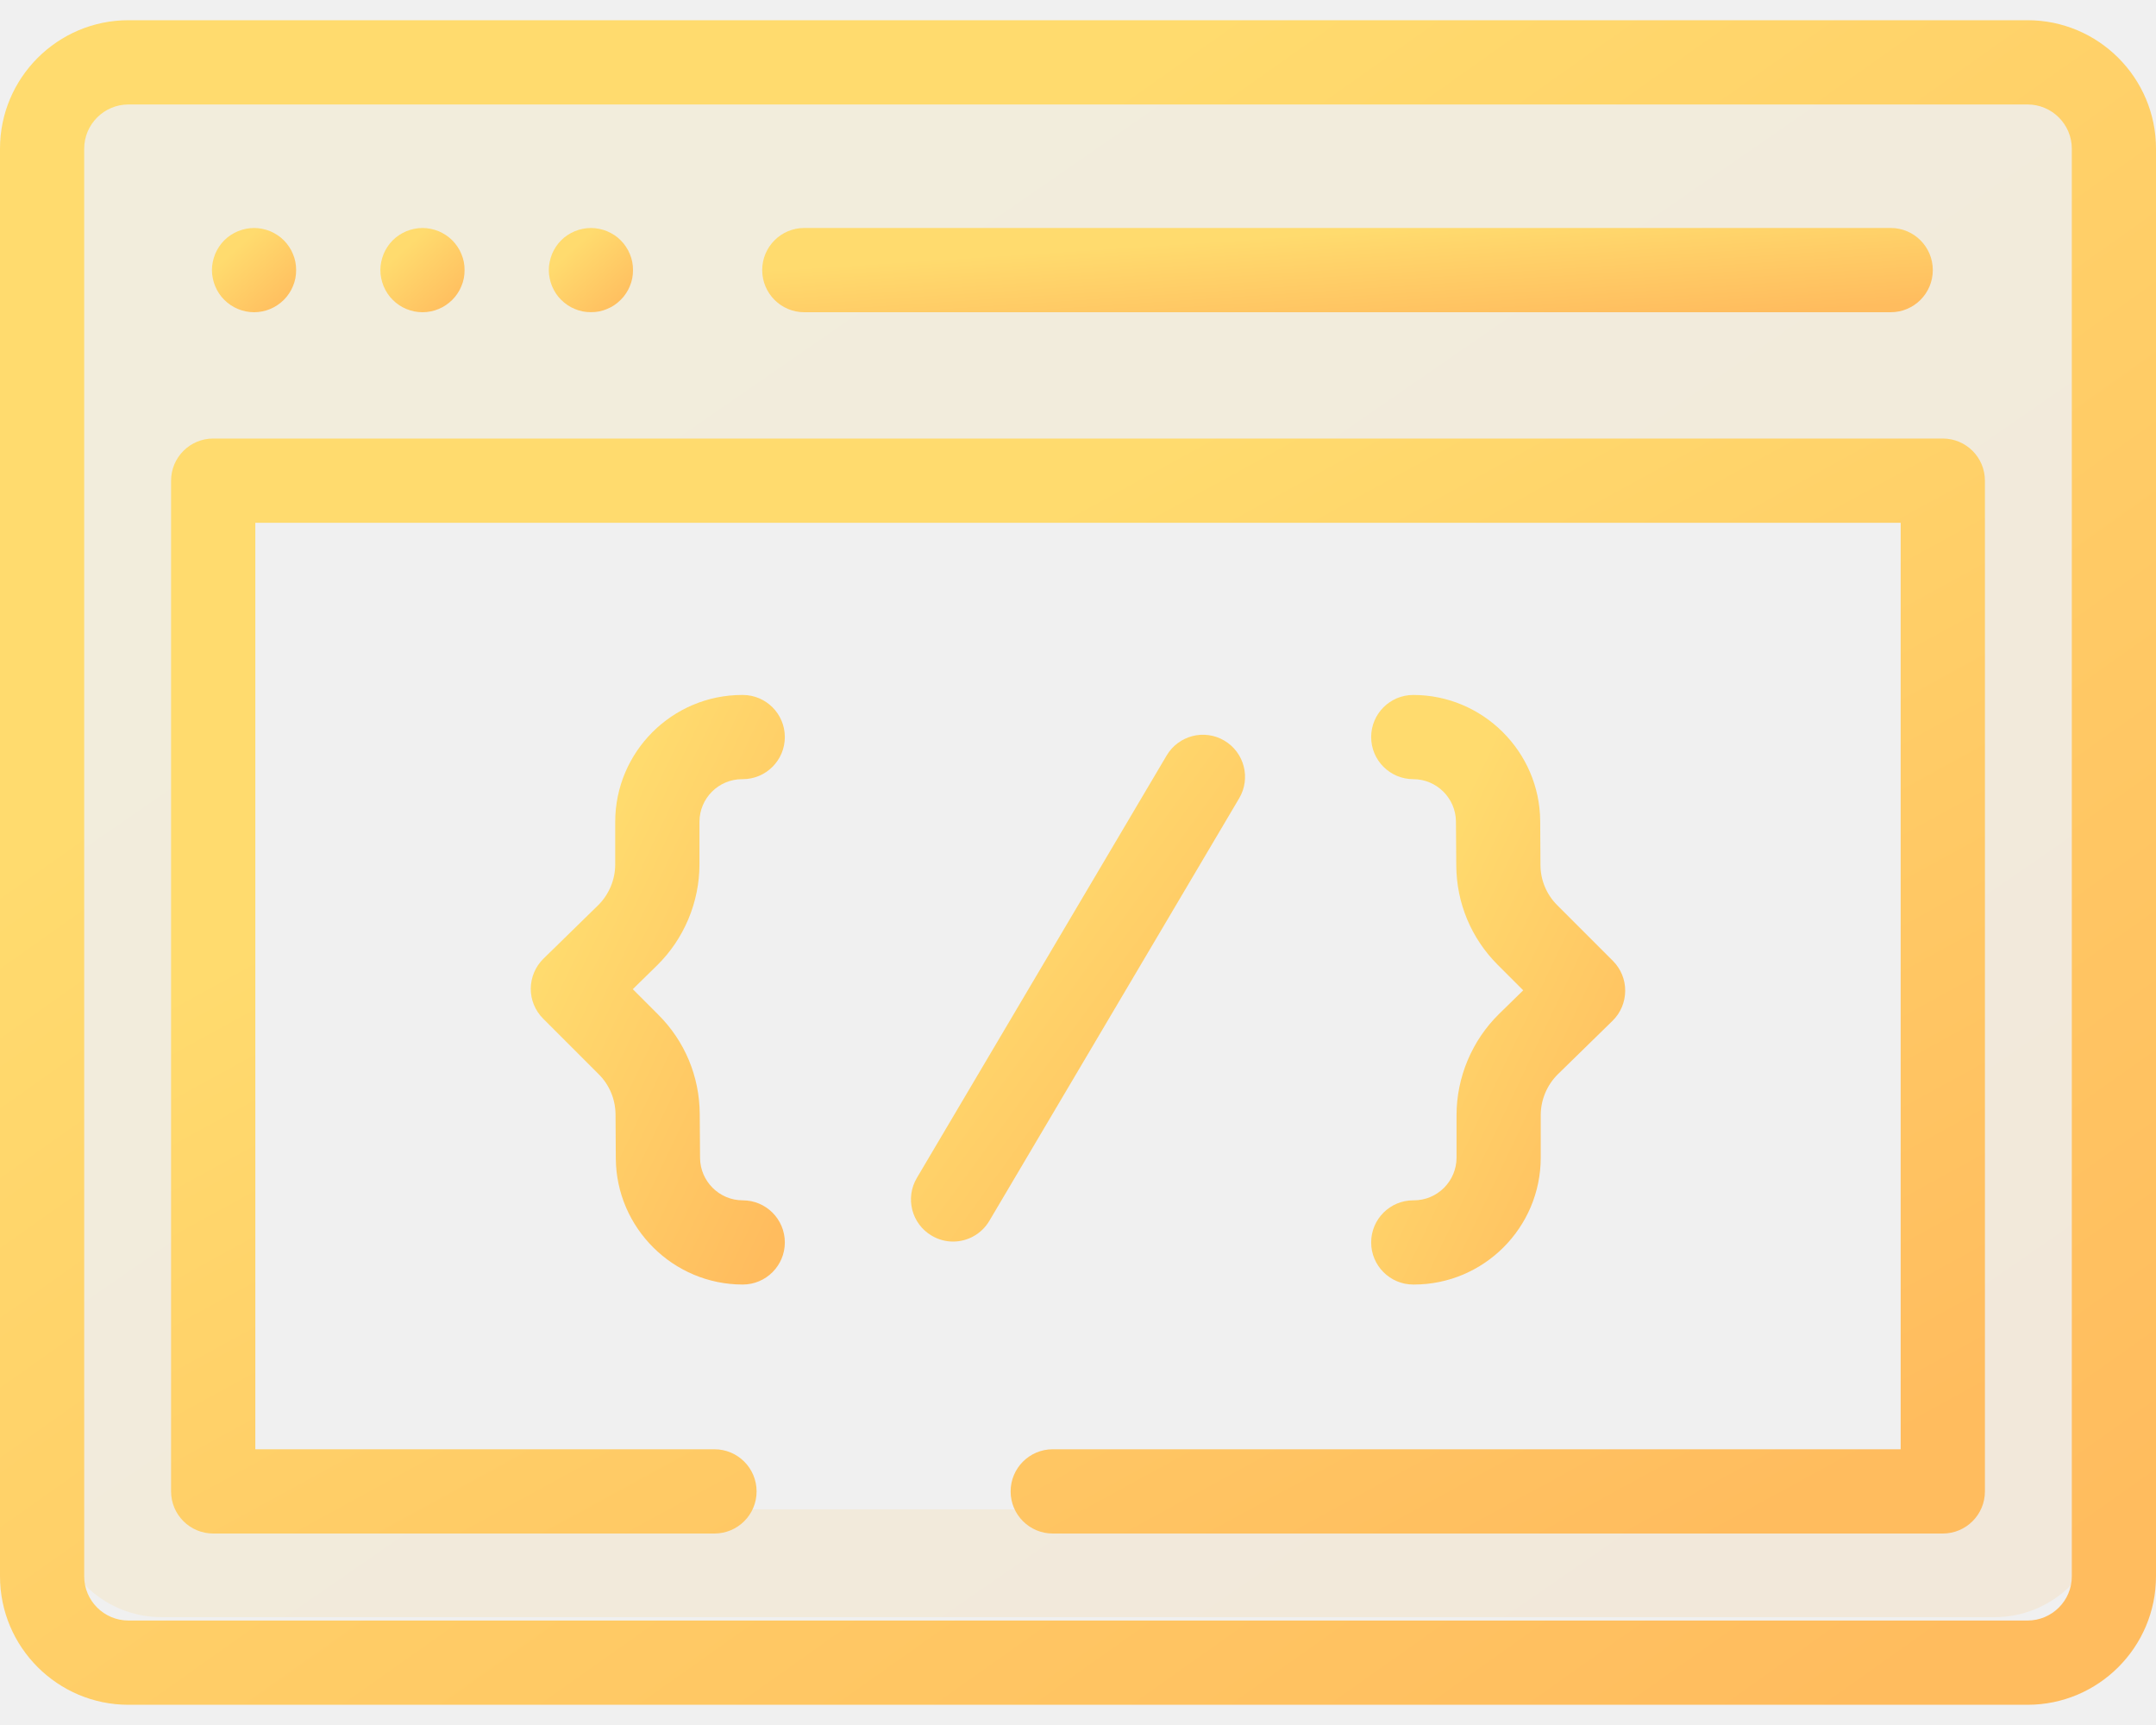
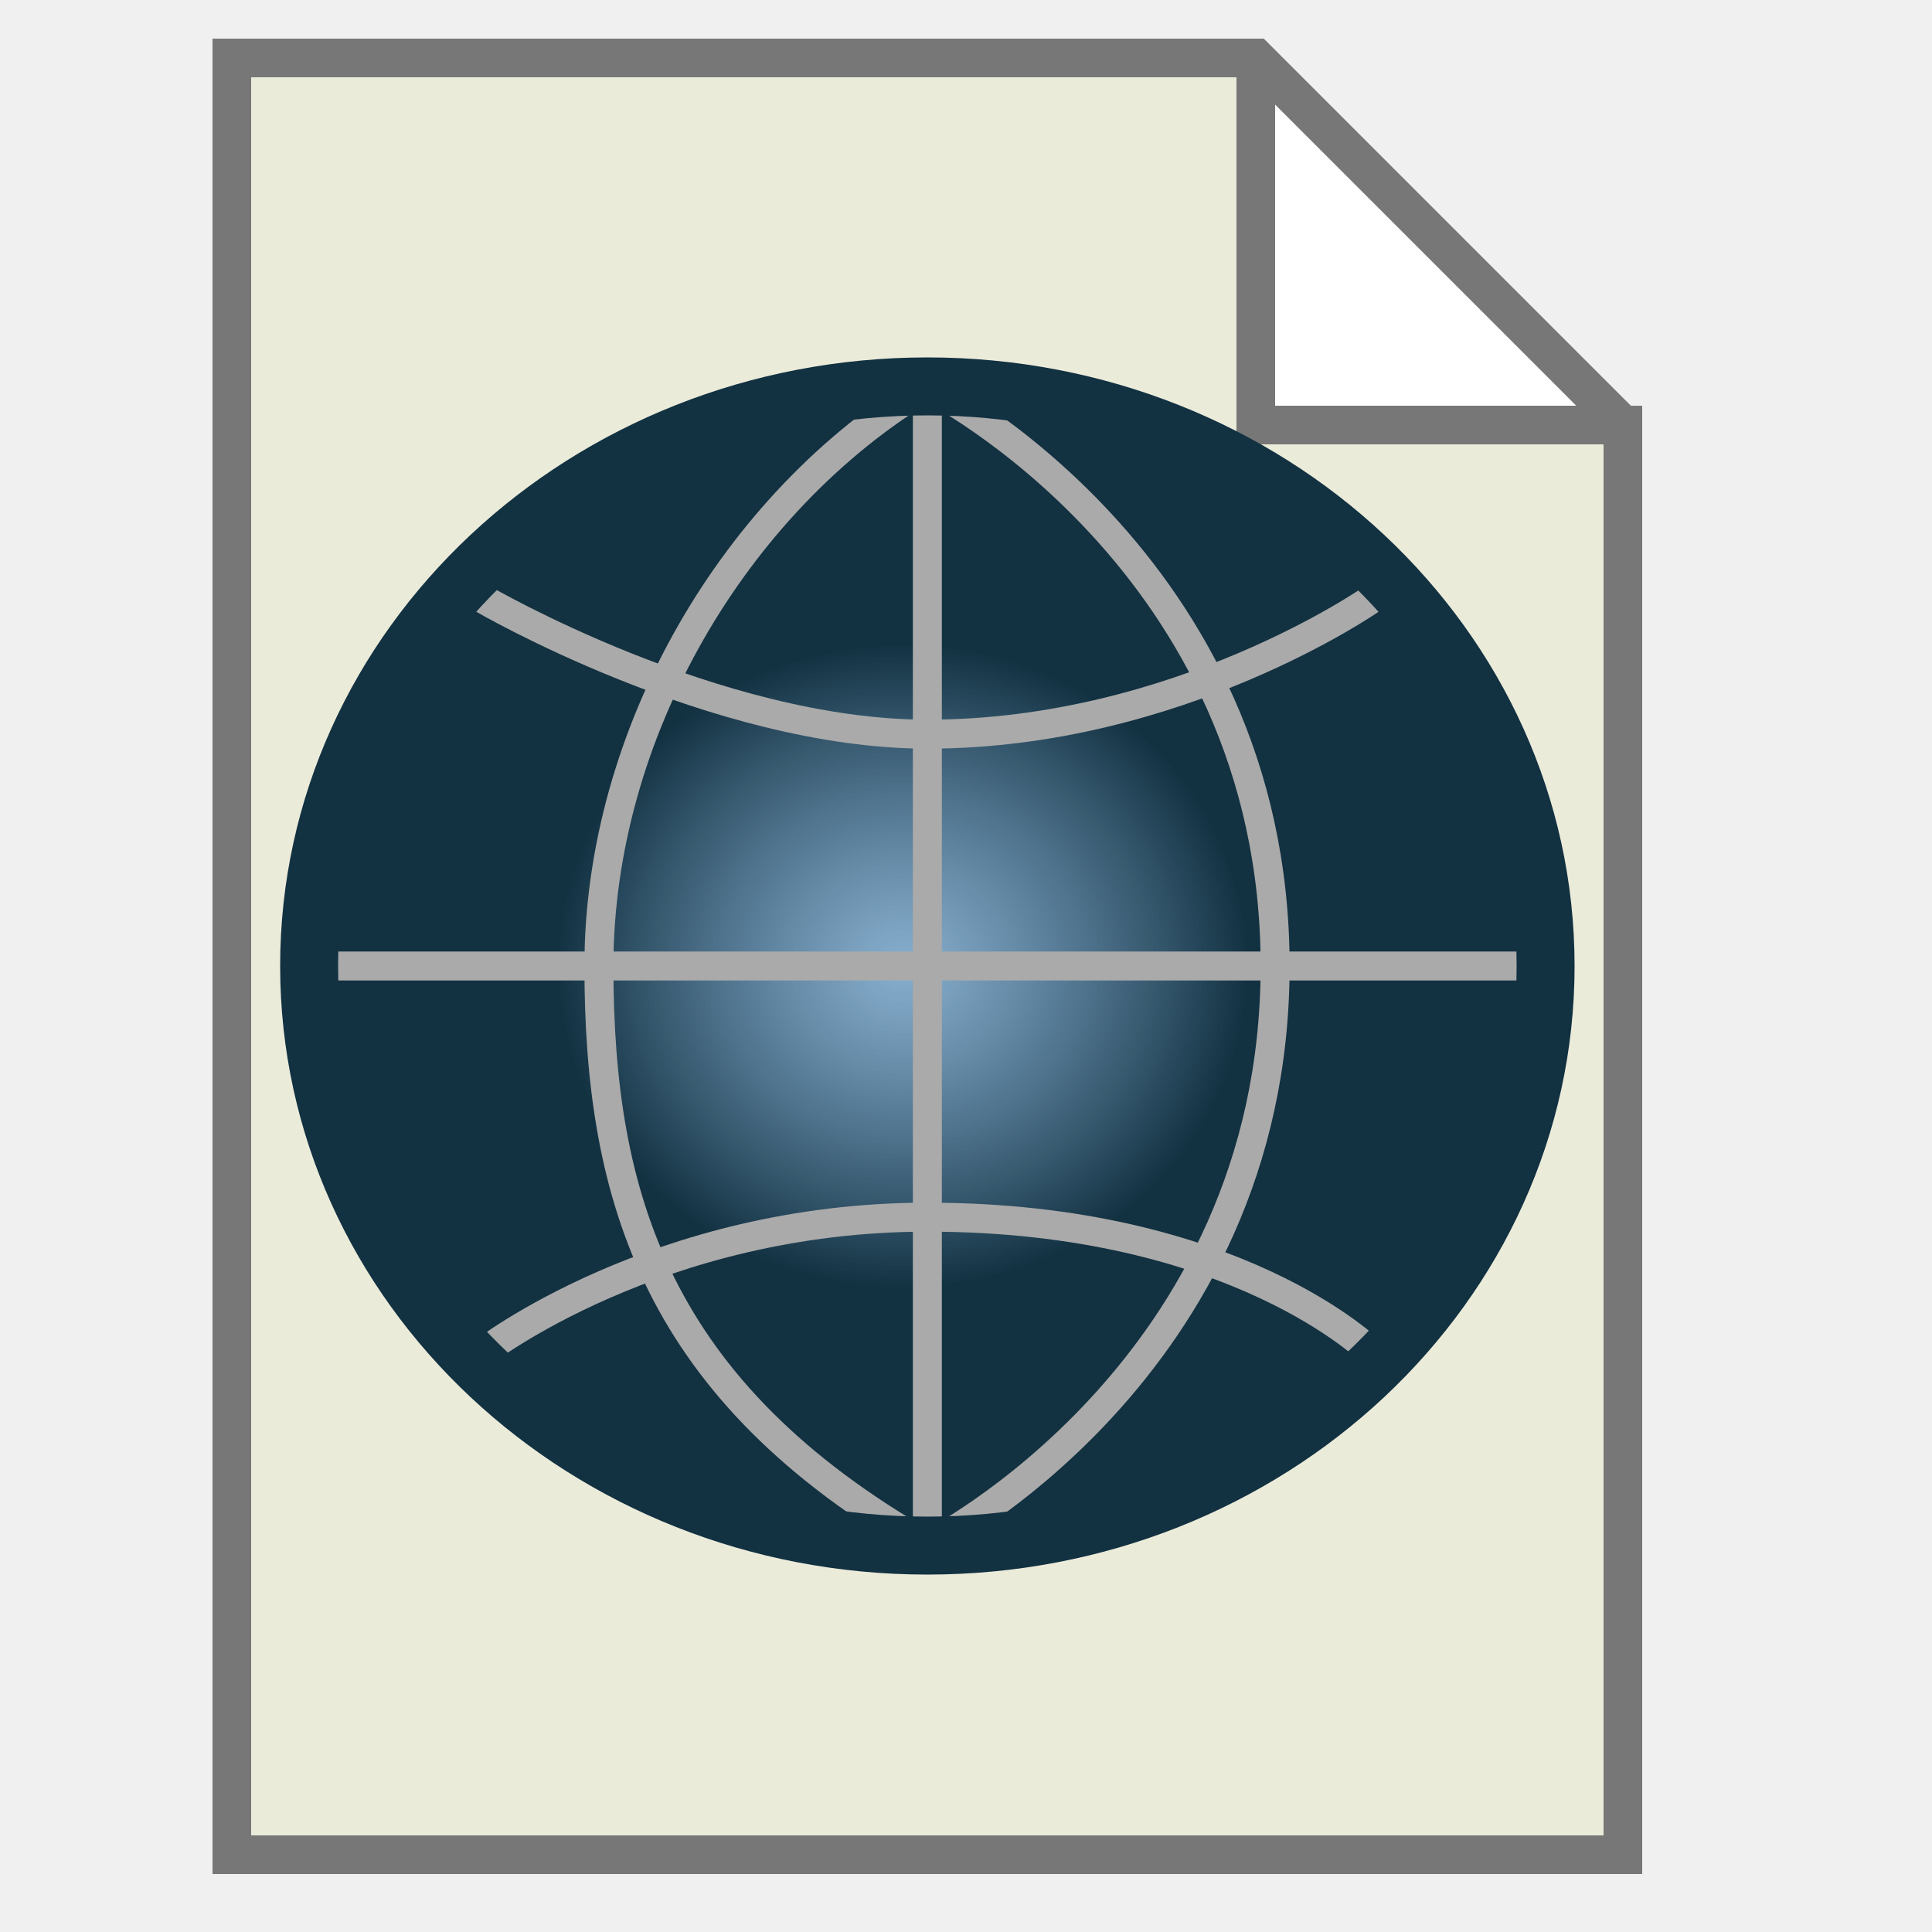
- <svg xmlns="http://www.w3.org/2000/svg" width="40" height="32" viewBox="0 0 40 32" fill="none">
-   <path opacity="0.15" fill-rule="evenodd" clip-rule="evenodd" d="M3 1C1.895 1 1 1.895 1 3V28C1 29.105 1.895 30 3 30H37C38.105 30 39 29.105 39 28V3C39 1.895 38.105 1 37 1H3ZM36 9H4V28H36V9Z" fill="url(#paint0_linear)" />
-   <path d="M37.617 0.375H2.383C1.069 0.375 0 1.444 0 2.758V29.242C0 30.556 1.069 31.625 2.383 31.625H37.617C38.931 31.625 40 30.556 40 29.242V2.758C40 1.444 38.931 0.375 37.617 0.375ZM38.438 29.242C38.438 29.695 38.069 30.062 37.617 30.062H2.383C1.931 30.062 1.562 29.695 1.562 29.242V2.758C1.562 2.306 1.931 1.938 2.383 1.938H37.617C38.069 1.938 38.438 2.306 38.438 2.758V29.242Z" fill="url(#paint1_linear)" />
-   <path d="M14.922 5.792H35.078C35.51 5.792 35.859 5.442 35.859 5.01C35.859 4.579 35.51 4.229 35.078 4.229H14.922C14.49 4.229 14.141 4.579 14.141 5.01C14.141 5.442 14.49 5.792 14.922 5.792Z" fill="url(#paint2_linear)" />
-   <path d="M3.992 5.309C4.012 5.356 4.036 5.402 4.064 5.444C4.092 5.487 4.125 5.527 4.161 5.562C4.306 5.709 4.508 5.792 4.713 5.792C4.765 5.792 4.816 5.787 4.866 5.777C4.916 5.767 4.966 5.752 5.013 5.732C5.06 5.713 5.105 5.688 5.147 5.66C5.19 5.631 5.23 5.598 5.266 5.563C5.302 5.527 5.334 5.487 5.363 5.444C5.392 5.402 5.416 5.356 5.435 5.309C5.455 5.262 5.47 5.213 5.48 5.163C5.49 5.113 5.494 5.061 5.494 5.01C5.494 4.959 5.49 4.908 5.48 4.858C5.47 4.808 5.455 4.759 5.435 4.712C5.416 4.664 5.392 4.619 5.363 4.577C5.334 4.534 5.302 4.494 5.266 4.458C5.23 4.422 5.19 4.389 5.147 4.361C5.105 4.333 5.06 4.309 5.013 4.289C4.966 4.27 4.916 4.255 4.866 4.245C4.766 4.224 4.662 4.224 4.561 4.245C4.511 4.255 4.462 4.27 4.415 4.289C4.367 4.309 4.322 4.333 4.28 4.361C4.237 4.389 4.197 4.422 4.161 4.458C4.125 4.494 4.092 4.534 4.064 4.577C4.036 4.619 4.012 4.664 3.992 4.712C3.973 4.759 3.958 4.808 3.948 4.858C3.937 4.908 3.932 4.959 3.932 5.01C3.932 5.061 3.937 5.113 3.948 5.163C3.958 5.213 3.973 5.262 3.992 5.309Z" fill="url(#paint3_linear)" />
-   <path d="M7.117 5.309C7.137 5.356 7.161 5.402 7.189 5.444C7.217 5.487 7.25 5.527 7.286 5.562C7.431 5.709 7.633 5.792 7.838 5.792C7.89 5.792 7.941 5.787 7.991 5.777C8.041 5.767 8.091 5.752 8.138 5.732C8.185 5.713 8.23 5.688 8.272 5.66C8.315 5.631 8.355 5.598 8.391 5.563C8.427 5.527 8.459 5.487 8.488 5.444C8.517 5.402 8.541 5.356 8.56 5.309C8.58 5.262 8.595 5.213 8.605 5.163C8.615 5.113 8.619 5.061 8.619 5.01C8.619 4.959 8.615 4.908 8.605 4.858C8.595 4.808 8.58 4.759 8.56 4.712C8.541 4.664 8.517 4.619 8.488 4.577C8.459 4.534 8.427 4.494 8.391 4.458C8.355 4.422 8.315 4.389 8.272 4.361C8.23 4.333 8.185 4.309 8.138 4.289C8.091 4.27 8.041 4.255 7.991 4.245C7.891 4.224 7.787 4.224 7.686 4.245C7.636 4.255 7.587 4.27 7.54 4.289C7.492 4.309 7.447 4.333 7.405 4.361C7.362 4.389 7.322 4.422 7.286 4.458C7.25 4.494 7.217 4.534 7.189 4.577C7.161 4.619 7.137 4.664 7.117 4.712C7.098 4.759 7.083 4.808 7.073 4.858C7.062 4.908 7.057 4.959 7.057 5.01C7.057 5.061 7.062 5.113 7.073 5.163C7.083 5.213 7.098 5.262 7.117 5.309Z" fill="url(#paint4_linear)" />
-   <path d="M10.242 5.309C10.262 5.356 10.286 5.402 10.314 5.444C10.342 5.487 10.375 5.527 10.411 5.562C10.447 5.598 10.487 5.631 10.53 5.66C10.572 5.688 10.617 5.713 10.665 5.732C10.712 5.752 10.761 5.767 10.811 5.777C10.861 5.787 10.912 5.791 10.963 5.791C11.015 5.791 11.066 5.787 11.116 5.777C11.166 5.767 11.216 5.752 11.262 5.732C11.309 5.713 11.355 5.688 11.398 5.66C11.44 5.631 11.48 5.598 11.516 5.562C11.552 5.527 11.585 5.487 11.613 5.444C11.642 5.402 11.666 5.356 11.685 5.309C11.705 5.262 11.72 5.213 11.73 5.163C11.74 5.113 11.744 5.061 11.744 5.01C11.744 4.959 11.74 4.908 11.73 4.858C11.72 4.808 11.705 4.759 11.685 4.712C11.666 4.664 11.642 4.619 11.613 4.577C11.585 4.534 11.552 4.494 11.516 4.458C11.48 4.422 11.44 4.389 11.398 4.361C11.355 4.333 11.309 4.309 11.262 4.289C11.216 4.27 11.166 4.255 11.116 4.245C11.016 4.224 10.912 4.224 10.811 4.245C10.761 4.255 10.712 4.27 10.665 4.289C10.617 4.309 10.572 4.333 10.53 4.361C10.487 4.389 10.447 4.422 10.411 4.458C10.375 4.494 10.342 4.534 10.314 4.577C10.286 4.619 10.262 4.664 10.242 4.712C10.223 4.759 10.208 4.808 10.198 4.858C10.187 4.908 10.182 4.959 10.182 5.01C10.182 5.061 10.187 5.113 10.198 5.163C10.208 5.213 10.223 5.262 10.242 5.309Z" fill="url(#paint5_linear)" />
-   <path d="M22.715 13.739C22.344 13.519 21.865 13.643 21.645 14.014L17.01 21.852C16.79 22.224 16.913 22.703 17.285 22.922C17.409 22.996 17.546 23.032 17.682 23.032C17.949 23.032 18.209 22.894 18.355 22.648L22.99 14.809C23.21 14.438 23.087 13.959 22.715 13.739Z" fill="url(#paint6_linear)" />
-   <path d="M12.977 16.035V15.246C12.977 14.809 13.332 14.454 13.769 14.454H13.78C14.211 14.454 14.561 14.104 14.561 13.673C14.561 13.242 14.211 12.892 13.78 12.892H13.769C12.471 12.892 11.414 13.948 11.414 15.246V16.035C11.414 16.319 11.298 16.596 11.095 16.795L10.082 17.785C9.933 17.931 9.849 18.131 9.847 18.34C9.846 18.548 9.929 18.749 10.076 18.896L11.108 19.928C11.307 20.126 11.417 20.391 11.42 20.672L11.425 21.491C11.434 22.78 12.49 23.829 13.78 23.829C14.211 23.829 14.561 23.479 14.561 23.048C14.561 22.616 14.211 22.267 13.78 22.267C13.346 22.267 12.991 21.914 12.988 21.48L12.982 20.661C12.977 19.966 12.704 19.313 12.213 18.823L11.74 18.35L12.187 17.912C12.689 17.421 12.977 16.737 12.977 16.035Z" fill="url(#paint7_linear)" />
-   <path d="M27.023 20.686V21.474C27.023 21.911 26.668 22.267 26.231 22.267H26.22C25.789 22.267 25.439 22.616 25.439 23.048C25.439 23.479 25.789 23.829 26.22 23.829H26.231C27.529 23.829 28.585 22.773 28.585 21.474V20.686C28.585 20.402 28.702 20.125 28.905 19.926L29.918 18.936C30.067 18.79 30.151 18.59 30.152 18.381C30.154 18.172 30.071 17.972 29.923 17.824L28.892 16.793C28.693 16.595 28.582 16.33 28.58 16.049L28.575 15.23C28.566 13.941 27.509 12.892 26.22 12.892C25.789 12.892 25.439 13.242 25.439 13.673C25.439 14.104 25.789 14.454 26.22 14.454C26.654 14.454 27.009 14.807 27.012 15.241L27.018 16.059C27.023 16.754 27.296 17.407 27.787 17.898L28.26 18.371L27.812 18.809C27.311 19.3 27.023 19.984 27.023 20.686Z" fill="url(#paint8_linear)" />
-   <path d="M36.044 8.135H3.956C3.524 8.135 3.174 8.485 3.174 8.917V27.667C3.174 28.098 3.524 28.448 3.956 28.448H13.255C13.687 28.448 14.037 28.098 14.037 27.667C14.037 27.235 13.687 26.885 13.255 26.885H4.737V9.698H35.263V26.885H19.531C19.1 26.885 18.75 27.235 18.75 27.667C18.75 28.098 19.1 28.448 19.531 28.448H36.044C36.476 28.448 36.826 28.098 36.826 27.667V8.917C36.826 8.485 36.476 8.135 36.044 8.135Z" fill="url(#paint9_linear)" />
+ <svg xmlns="http://www.w3.org/2000/svg" width="800" height="800" viewBox="0 0 100 100">
+   <path style="fill:#fff;stroke:none" d="M65 3v19h19z" />
+   <path style="fill:#ebebda;stroke:#777;stroke-width:2" d="M65 3v19h19v74H12V3h53l19 19" />
  <defs>
-     <linearGradient id="paint0_linear" x1="3.153" y1="1" x2="26.689" y2="35.054" gradientUnits="userSpaceOnUse">
-       <stop offset="0.259" stop-color="#FFDB6E" />
-       <stop offset="1" stop-color="#FFBC5E" />
-     </linearGradient>
-     <linearGradient id="paint1_linear" x1="2.267" y1="0.375" x2="27.833" y2="36.511" gradientUnits="userSpaceOnUse">
-       <stop offset="0.259" stop-color="#FFDB6E" />
-       <stop offset="1" stop-color="#FFBC5E" />
-     </linearGradient>
-     <linearGradient id="paint2_linear" x1="15.371" y1="4.229" x2="15.547" y2="6.929" gradientUnits="userSpaceOnUse">
-       <stop offset="0.259" stop-color="#FFDB6E" />
-       <stop offset="1" stop-color="#FFBC5E" />
-     </linearGradient>
-     <linearGradient id="paint3_linear" x1="4.02" y1="4.229" x2="5.369" y2="5.719" gradientUnits="userSpaceOnUse">
-       <stop offset="0.259" stop-color="#FFDB6E" />
-       <stop offset="1" stop-color="#FFBC5E" />
-     </linearGradient>
-     <linearGradient id="paint4_linear" x1="7.145" y1="4.229" x2="8.494" y2="5.719" gradientUnits="userSpaceOnUse">
-       <stop offset="0.259" stop-color="#FFDB6E" />
-       <stop offset="1" stop-color="#FFBC5E" />
-     </linearGradient>
-     <linearGradient id="paint5_linear" x1="10.27" y1="4.229" x2="11.619" y2="5.719" gradientUnits="userSpaceOnUse">
-       <stop offset="0.259" stop-color="#FFDB6E" />
-       <stop offset="1" stop-color="#FFBC5E" />
-     </linearGradient>
-     <linearGradient id="paint6_linear" x1="17.252" y1="13.63" x2="25.014" y2="19.281" gradientUnits="userSpaceOnUse">
-       <stop offset="0.259" stop-color="#FFDB6E" />
-       <stop offset="1" stop-color="#FFBC5E" />
-     </linearGradient>
-     <linearGradient id="paint7_linear" x1="10.114" y1="12.892" x2="17.479" y2="16.396" gradientUnits="userSpaceOnUse">
-       <stop offset="0.259" stop-color="#FFDB6E" />
-       <stop offset="1" stop-color="#FFBC5E" />
-     </linearGradient>
-     <linearGradient id="paint8_linear" x1="25.706" y1="12.892" x2="33.07" y2="16.396" gradientUnits="userSpaceOnUse">
-       <stop offset="0.259" stop-color="#FFDB6E" />
-       <stop offset="1" stop-color="#FFBC5E" />
-     </linearGradient>
-     <linearGradient id="paint9_linear" x1="5.081" y1="8.135" x2="19.915" y2="35.272" gradientUnits="userSpaceOnUse">
-       <stop offset="0.259" stop-color="#FFDB6E" />
-       <stop offset="1" stop-color="#FFBC5E" />
-     </linearGradient>
+     <radialGradient id="a" cx="48%" cy="50%" fx="48%" fy="50%" r="28%">
+       <stop style="stop-color:#679bcb;stop-opacity:.75" offset="0%" />
+       <stop style="stop-color:#123141;stop-opacity:1" offset="100%" />
+     </radialGradient>
  </defs>
+   <ellipse cx="48" cy="50" rx="32" ry="30" style="fill:url(#a)" />
+   <g style="fill:none;stroke:#aaa;stroke-width:1.5px;stroke-linecap:butt">
+     <path d="M48 80c-14-8-17-18-17-30s7-24 17-30v60s18-9 18-30-18-30-18-30M17 50h63" />
+     <path d="M25 31s12 7 23 7c13 0 23-7 23-7M25 70s9-7 23-7c16 0 23 7 23 7" />
+   </g>
+   <ellipse cx="48" cy="50" rx="32" ry="30" style="stroke-width:3;stroke:#123141;fill:none" />
</svg>
